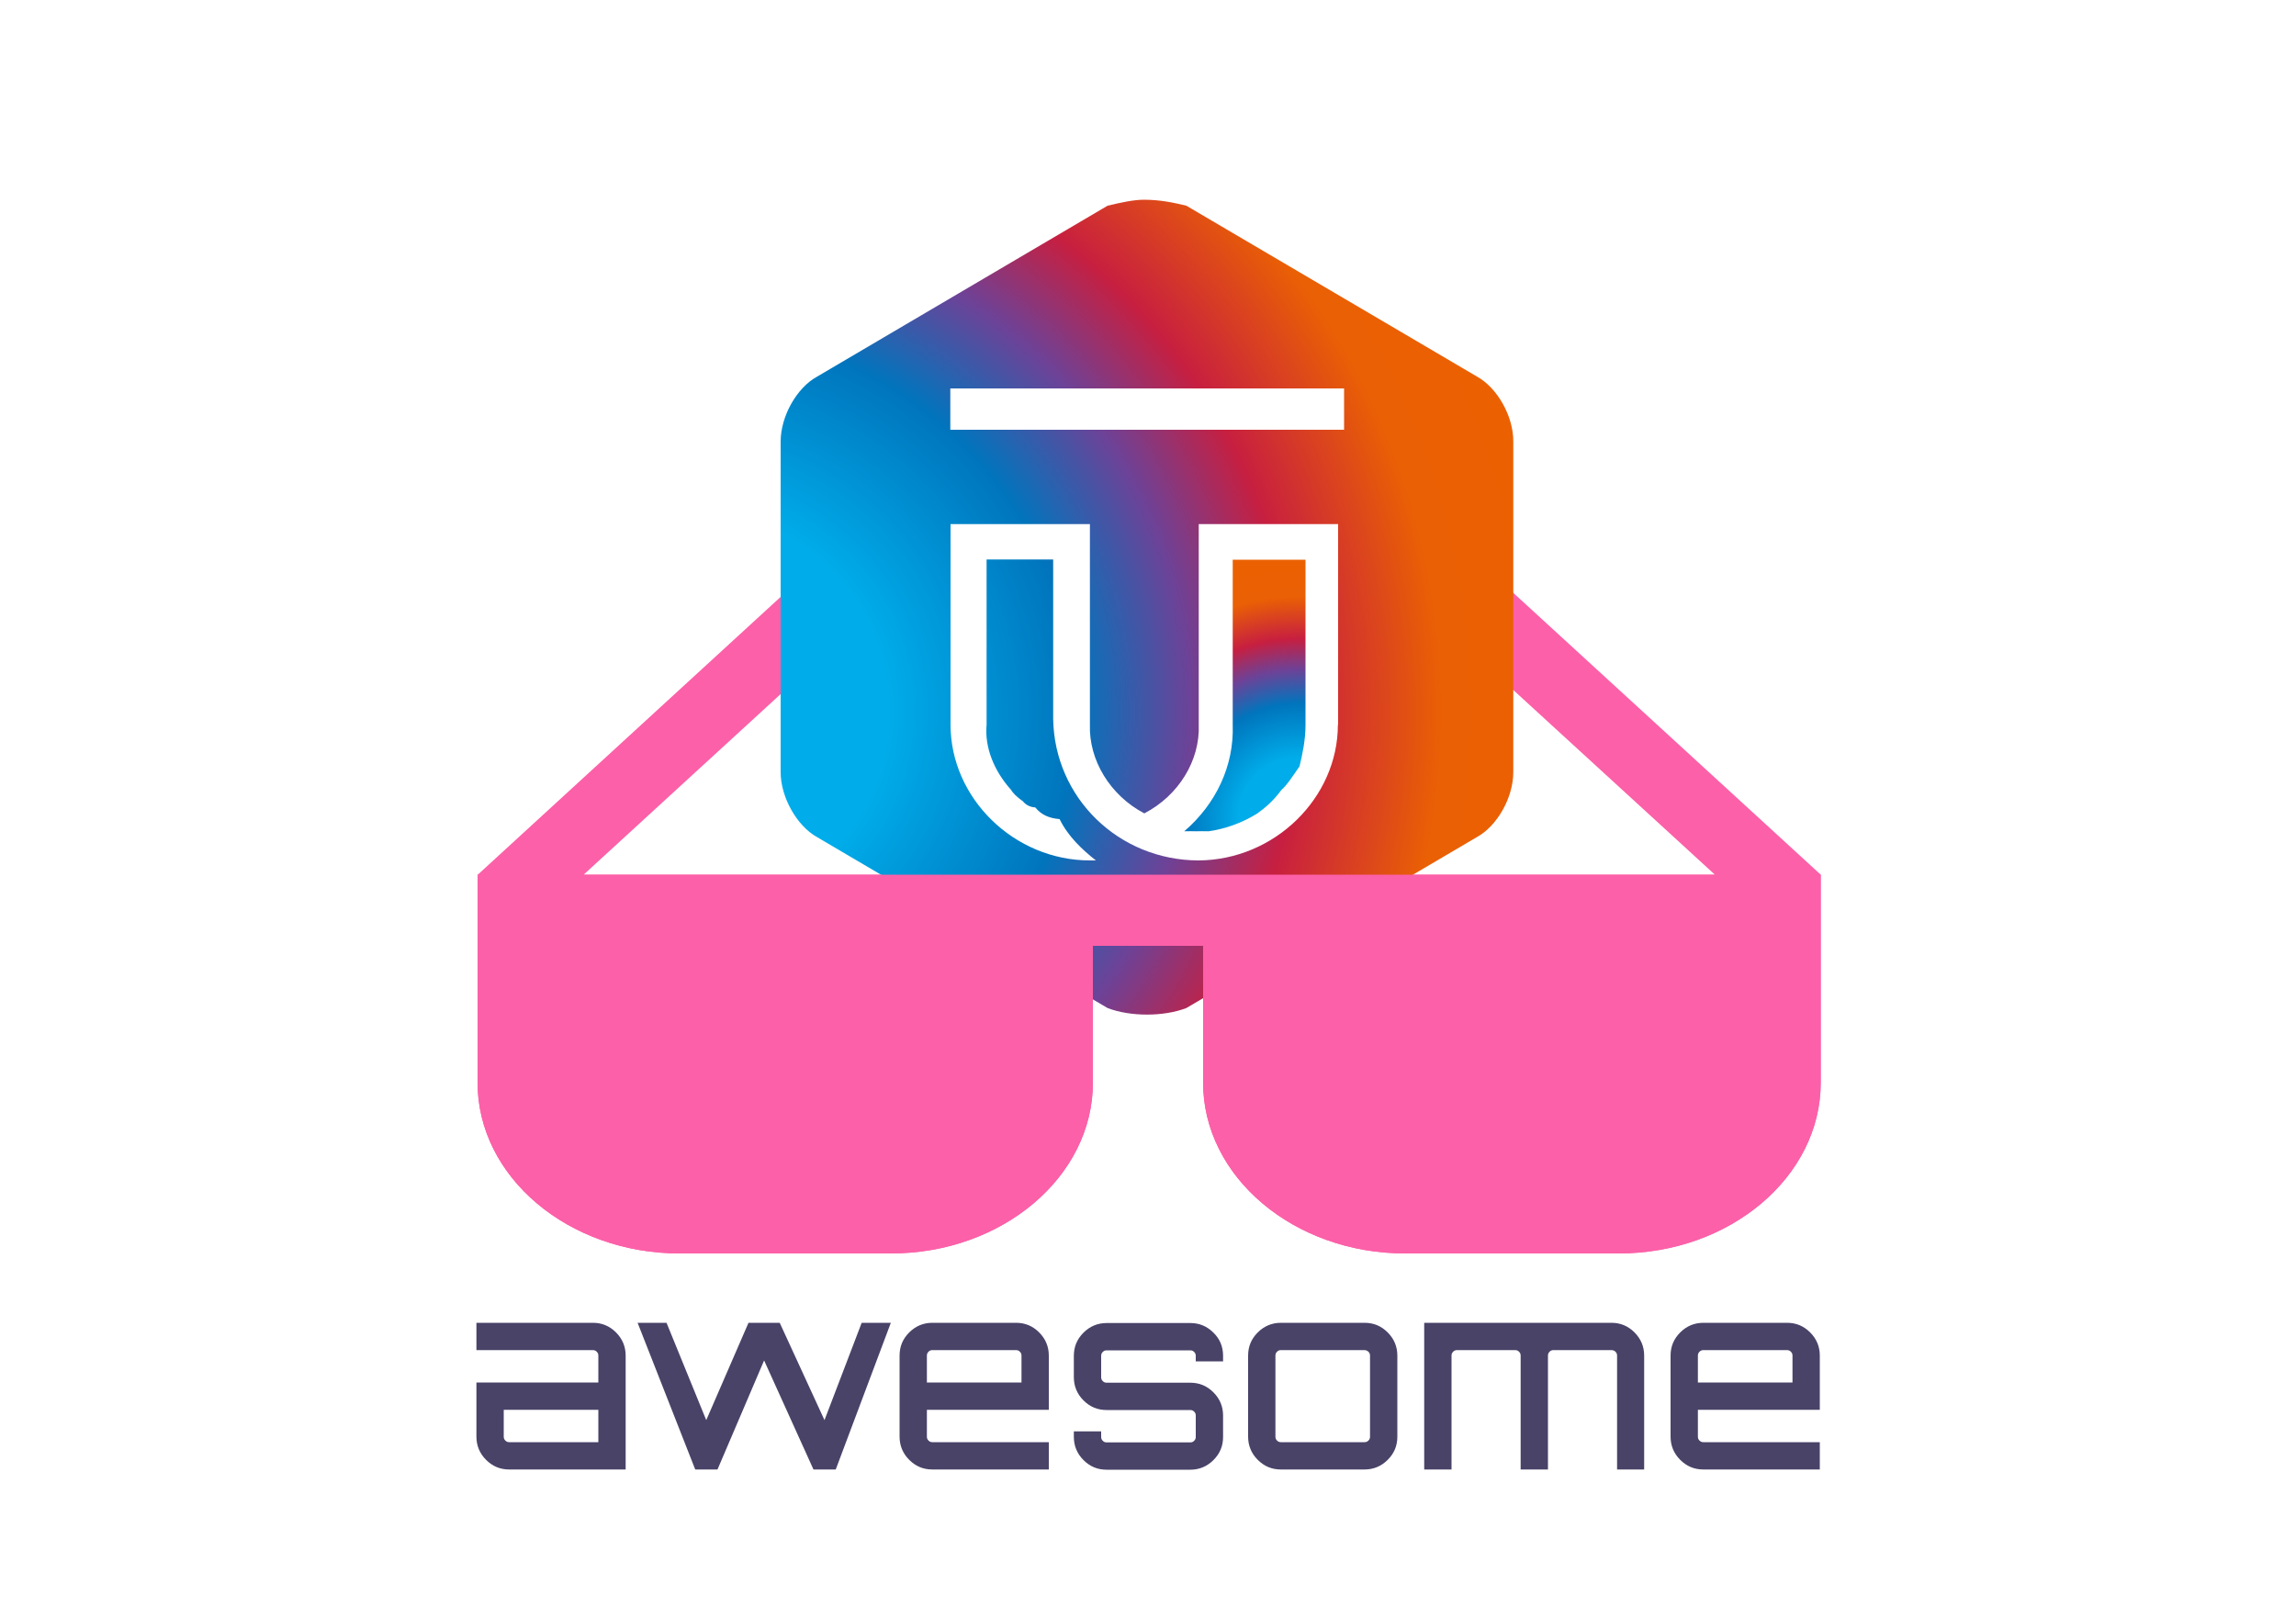
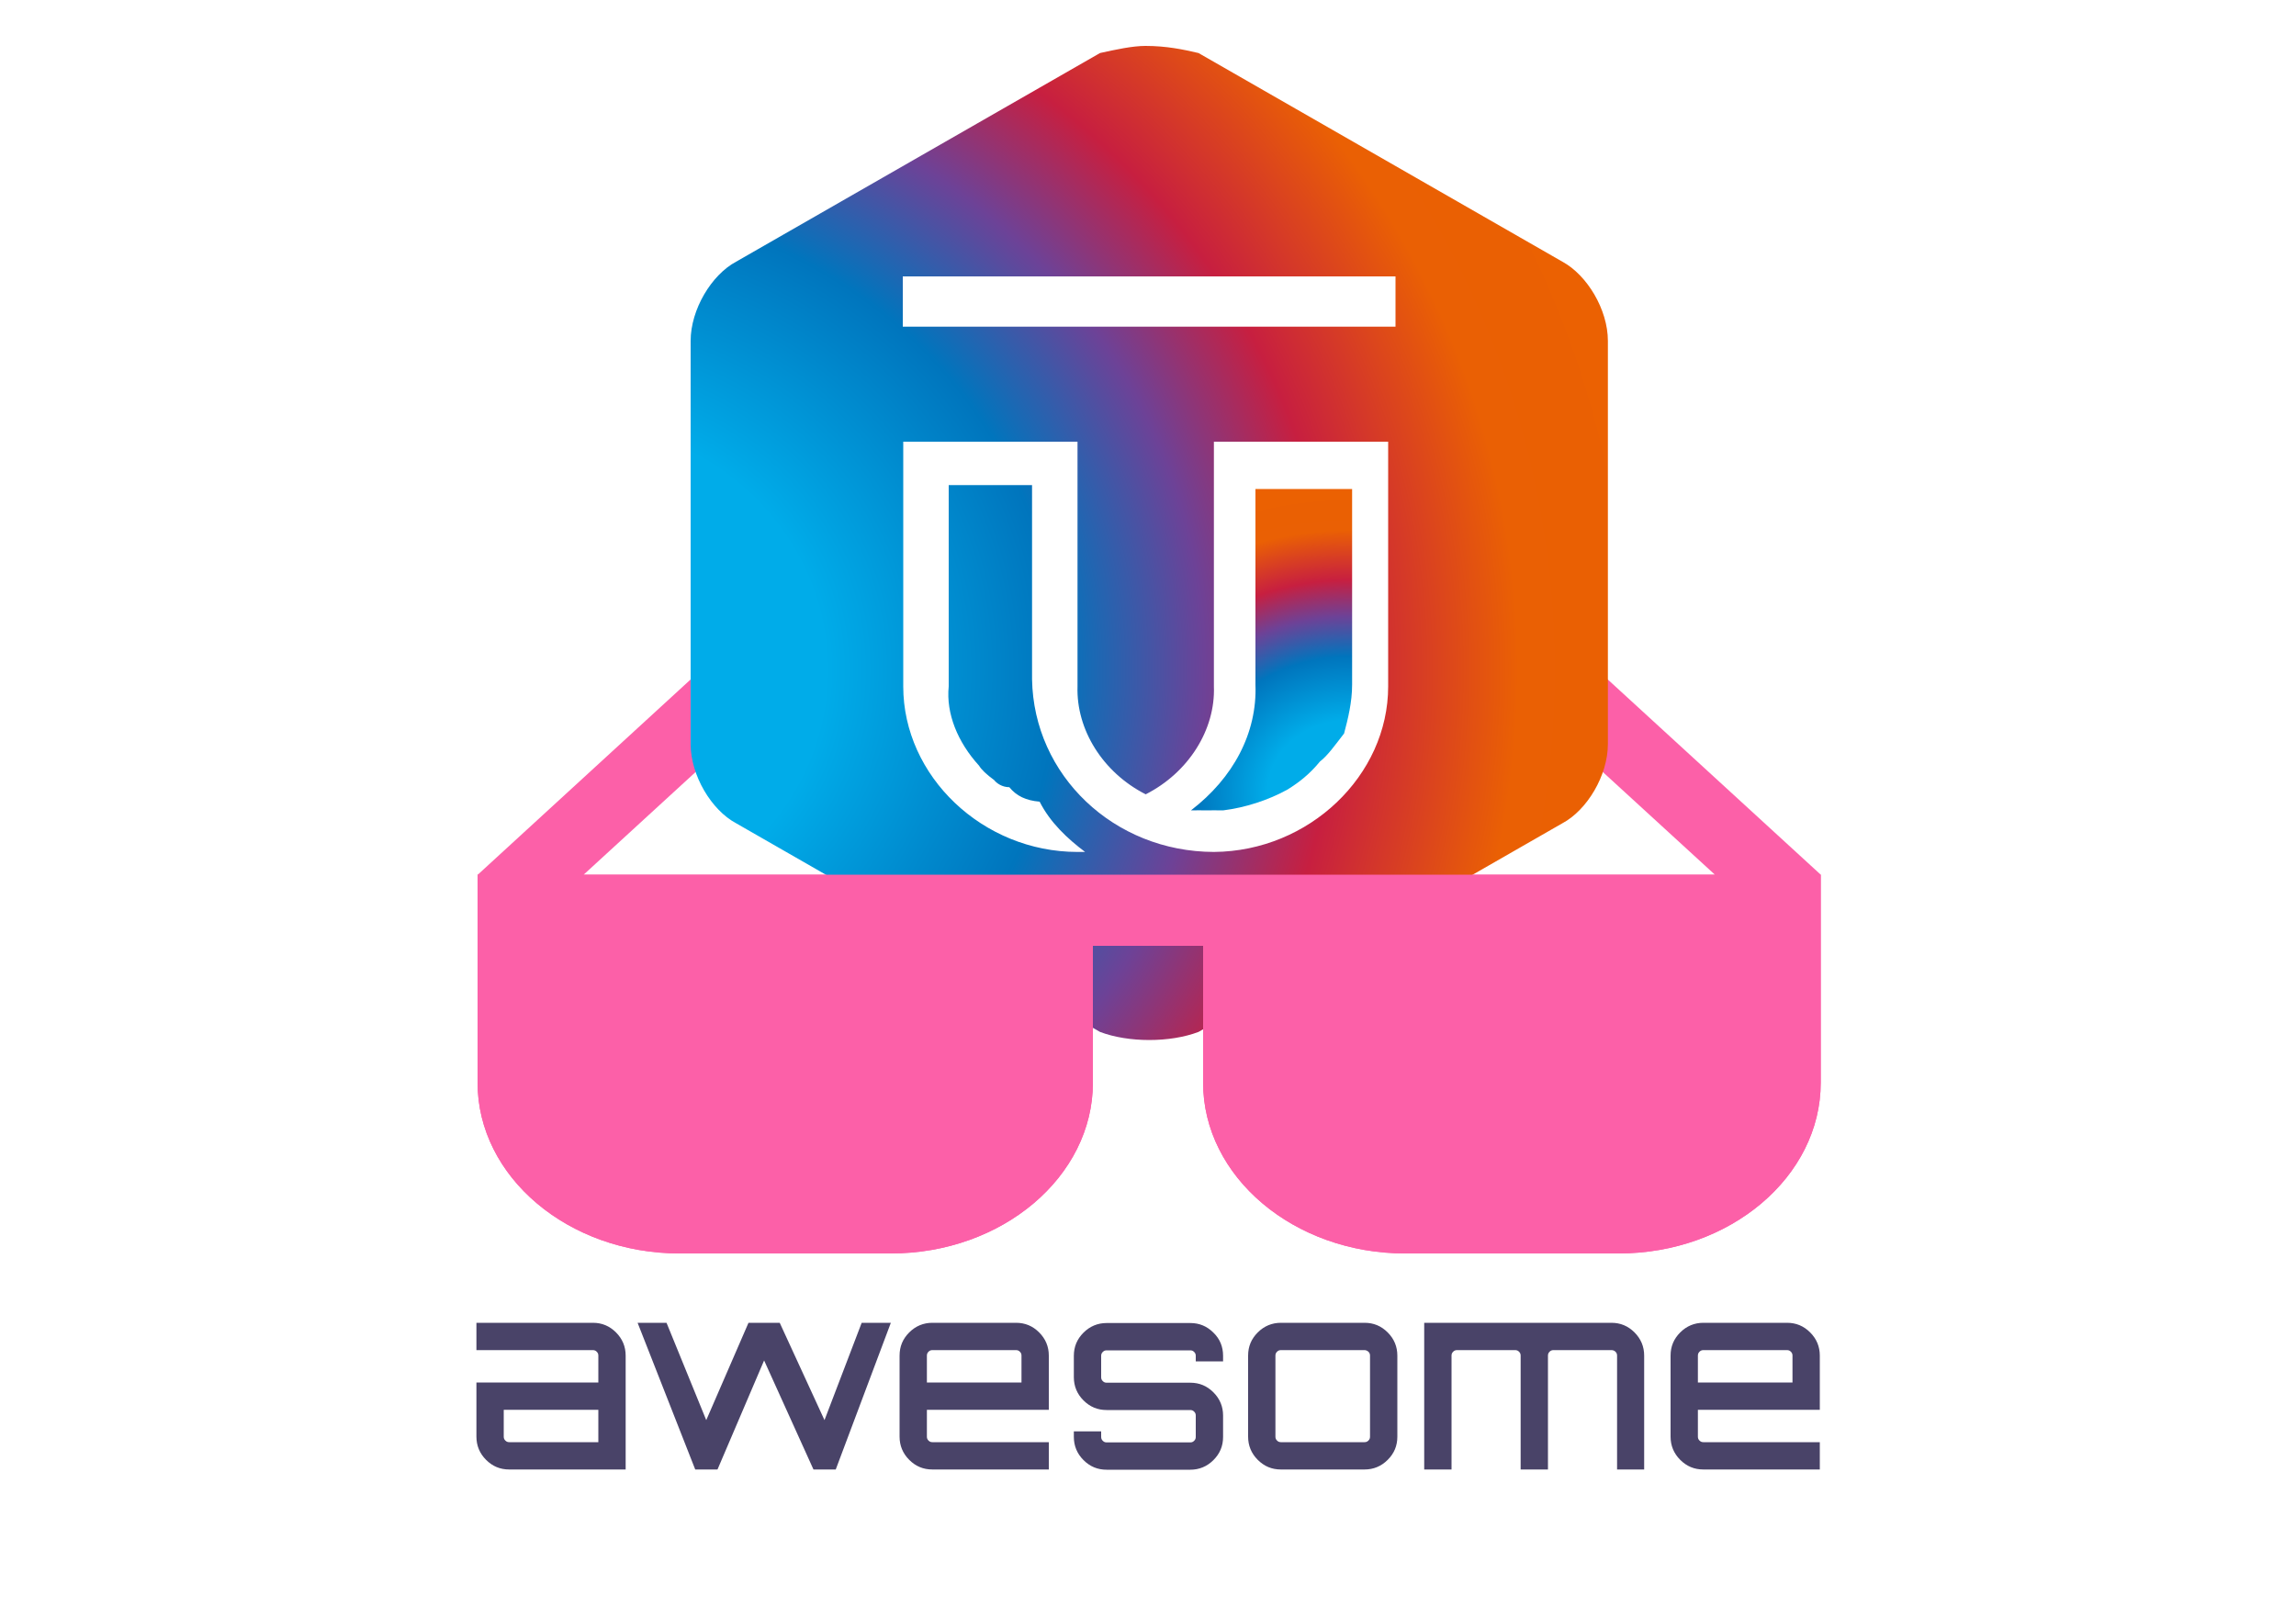
<svg xmlns="http://www.w3.org/2000/svg" version="1.1" id="图层_1" x="0px" y="0px" viewBox="0 0 1000 700" style="enable-background:new 0 0 1000 700;" xml:space="preserve">
  <style type="text/css">
	.st0{fill:#494368;}
	.st1{fill:#FC60A8;}
	.st2{fill:url(#SVGID_1_);}
	.st3{fill:url(#SVGID_2_);}
</style>
  <path class="st0" d="M258.2,576.2c4,0,7.3,1.4,10.1,4.2c2.8,2.8,4.2,6.2,4.2,10.1v49.6h-50.7c-4,0-7.3-1.4-10.1-4.2  c-2.8-2.8-4.2-6.2-4.2-10.1v-23.6h53.1v-11.7c0-0.7-0.2-1.2-0.7-1.7s-1-0.7-1.7-0.7h-50.7v-11.9L258.2,576.2L258.2,576.2z   M260.6,628.2v-14.1h-41.2v11.7c0,0.7,0.2,1.2,0.7,1.7s1,0.7,1.7,0.7H260.6L260.6,628.2z M375.3,576.2H388l-24,63.9h-9.7l-21.5-47.5  l-20.3,47.5l-0.2-0.1l0.1,0.1h-9.6l-25.1-63.9h12.6l17.3,42.4l18.4-42.4h13.6l19.5,42.4L375.3,576.2z M442.5,576.2  c4,0,7.3,1.4,10.1,4.2c2.8,2.8,4.2,6.2,4.2,10.1v23.6h-53.1v11.7c0,0.7,0.2,1.2,0.7,1.7s1,0.7,1.7,0.7h50.7v11.9h-50.7  c-4,0-7.3-1.4-10.1-4.2c-2.8-2.8-4.2-6.2-4.2-10.1v-35.3c0-4,1.4-7.3,4.2-10.1c2.8-2.8,6.2-4.2,10.1-4.2L442.5,576.2L442.5,576.2z   M403.7,602.2h41.2v-11.7c0-0.7-0.2-1.2-0.7-1.7s-1-0.7-1.7-0.7h-36.4c-0.7,0-1.2,0.2-1.7,0.7s-0.7,1-0.7,1.7V602.2L403.7,602.2z   M532.7,590.6v2.4h-11.9v-2.4c0-0.7-0.2-1.2-0.7-1.7s-1-0.7-1.7-0.7H482c-0.7,0-1.2,0.2-1.7,0.7s-0.7,1-0.7,1.7v9.3  c0,0.7,0.2,1.2,0.7,1.7s1,0.7,1.7,0.7h36.4c4,0,7.3,1.4,10.1,4.2s4.2,6.2,4.2,10.1v9.3c0,4-1.4,7.3-4.2,10.1  c-2.8,2.8-6.2,4.2-10.1,4.2H482c-4,0-7.3-1.4-10.1-4.2s-4.2-6.2-4.2-10.1v-2.4h11.9v2.4c0,0.7,0.2,1.2,0.7,1.7s1,0.7,1.7,0.7h36.4  c0.7,0,1.2-0.2,1.7-0.7s0.7-1,0.7-1.7v-9.3c0-0.7-0.2-1.2-0.7-1.7s-1-0.7-1.7-0.7H482c-4,0-7.3-1.4-10.1-4.2  c-2.8-2.8-4.2-6.2-4.2-10.1v-9.3c0-4,1.4-7.3,4.2-10.1c2.8-2.8,6.2-4.2,10.1-4.2h36.4c4,0,7.3,1.4,10.1,4.2  C531.3,583.2,532.7,586.6,532.7,590.6z M557.9,576.2h36.4c4,0,7.3,1.4,10.1,4.2c2.8,2.8,4.2,6.2,4.2,10.1v35.3c0,4-1.4,7.3-4.2,10.1  c-2.8,2.8-6.2,4.2-10.1,4.2h-36.4c-4,0-7.3-1.4-10.1-4.2c-2.8-2.8-4.2-6.2-4.2-10.1v-35.3c0-4,1.4-7.3,4.2-10.1  C550.6,577.6,554,576.2,557.9,576.2L557.9,576.2z M594.3,588.1h-36.4c-0.7,0-1.2,0.2-1.7,0.7s-0.7,1-0.7,1.7v35.3  c0,0.7,0.2,1.2,0.7,1.7s1,0.7,1.7,0.7h36.4c0.7,0,1.2-0.2,1.7-0.7s0.7-1,0.7-1.7v-35.3c0-0.7-0.2-1.2-0.7-1.7  C595.5,588.4,595,588.1,594.3,588.1z M701.8,576.2c4,0,7.3,1.4,10.1,4.2c2.8,2.8,4.2,6.2,4.2,10.1v49.6h-11.8v-49.6  c0-0.7-0.2-1.2-0.7-1.7s-1.1-0.7-1.8-0.7h-25.2c-0.7,0-1.2,0.2-1.7,0.7s-0.7,1-0.7,1.7v49.6h-11.9v-49.6c0-0.7-0.2-1.2-0.7-1.7  s-1-0.7-1.7-0.7h-25.3c-0.7,0-1.2,0.2-1.7,0.7s-0.7,1-0.7,1.7v49.6h-11.9v-63.9H701.8z M778.3,576.2c4,0,7.3,1.4,10.1,4.2  c2.8,2.8,4.2,6.2,4.2,10.1v23.6h-53.1v11.7c0,0.7,0.2,1.2,0.7,1.7s1,0.7,1.7,0.7h50.7v11.9h-50.7c-4,0-7.3-1.4-10.1-4.2  c-2.8-2.8-4.2-6.2-4.2-10.1v-35.3c0-4,1.4-7.3,4.2-10.1c2.8-2.8,6.2-4.2,10.1-4.2L778.3,576.2L778.3,576.2z M739.5,602.2h41.2v-11.7  c0-0.7-0.2-1.2-0.7-1.7s-1-0.7-1.7-0.7h-36.4c-0.7,0-1.2,0.2-1.7,0.7s-0.7,1-0.7,1.7L739.5,602.2L739.5,602.2z" />
  <path class="st1" d="M793,381L643,243.5l-21.1,23l125,114.5H254.2l125-114.6l-21.1-23L208.1,381H208v90.6c0,41,39.5,74.4,88,74.4h92  c48.5,0,88-33.4,88-74.4V412h48v59.6c0,41,39.5,74.4,88,74.4h93c48.5,0,88-33.4,88-74.4V381z" />
-   <radialGradient id="SVGID_1_" cx="419.125" cy="367.701" r="154.534" gradientTransform="matrix(2.638 0 0 2.5702 -809.0892 -635.2294)" gradientUnits="userSpaceOnUse">
+   <radialGradient id="SVGID_1_" cx="407.252" cy="351.282" r="154.534" gradientTransform="matrix(3.3017 0 0 3.1349 -1098.161 -809.4453)" gradientUnits="userSpaceOnUse">
    <stop offset="0" style="stop-color:#00ACE9" />
    <stop offset="0.222" style="stop-color:#00ACE9" />
    <stop offset="0.42" style="stop-color:#0075BD" />
    <stop offset="0.545" style="stop-color:#6D4297" />
    <stop offset="0.658" style="stop-color:#C71F40" />
    <stop offset="0.813" style="stop-color:#EA6004" />
    <stop offset="1" style="stop-color:#EB6101" />
  </radialGradient>
-   <path class="st2" d="M643.4,164.1L516.7,89.6c-5.4-1.3-11.3-2.6-18.5-2.6c-4.5,0-10.4,1.3-15.8,2.6l-126.6,74.5  c-8.6,4.7-15.8,17-15.8,28.3v143.9c0,11.2,7.3,23.6,15.8,28.3l126.6,74.5c9.9,3.8,24.4,3.8,34.3,0l126.6-74.5  c8.6-4.7,15.8-17,15.8-28.3V192.4C659.2,181.1,651.9,168.8,643.4,164.1z M582.7,315.7c0,31.8-27.5,58.9-60.7,59.1  c-34.9-0.1-62.8-27.4-63.3-61.7v-69.4h-29v72c-0.9,9.7,3.1,19.9,10.6,28.3c0.9,1.5,2.5,3.1,5.3,5.1c0.8,1.1,2.7,2.5,5.3,2.6  c2.5,3.1,5.8,4.7,10.6,5.1c3.6,7.4,9.7,13.2,15.8,18c0,0-0.8,0-2.6,0c-33,0-60.7-27.1-60.7-59.1v-87.4h60.7v87.4  c-0.5,15.4,8.8,30.8,23.7,38.6c15-7.8,24.3-23.1,23.7-38.6v-87.4h60.7V315.7z M585.3,187.2H413.9v-18h171.5V187.2z" />
+   <path class="st2" d="M680.5,114L522,23.1c-6.8-1.6-14.1-3.1-23.1-3.1c-5.7,0-13,1.6-19.8,3.1L320.6,114  c-10.7,5.7-19.8,20.8-19.8,34.5v175.6c0,13.7,9.1,28.8,19.8,34.5l158.5,90.9c12.4,4.7,30.5,4.7,42.9,0l158.5-90.9  c10.7-5.7,19.8-20.8,19.8-34.5V148.5C700.3,134.8,691.2,119.8,680.5,114z M604.6,299c0,38.8-34.4,71.8-75.9,72.1  c-43.6-0.1-78.5-33.4-79.2-75.2v-84.6h-36.3V299c-1.2,11.8,3.9,24.3,13.2,34.5c1.1,1.8,3.2,3.8,6.6,6.3c1,1.3,3.4,3.1,6.6,3.1  c3.1,3.8,7.2,5.8,13.2,6.3c4.6,9.1,12.1,16.1,19.8,21.9c0,0-1,0-3.3,0c-41.3,0-75.9-33-75.9-72.1V192.4h75.9V299  c-0.6,18.8,11,37.5,29.7,47c18.7-9.5,30.4-28.2,29.7-47V192.4h75.9V299z M607.9,142.3H393.2v-21.9h214.6V142.3z" />
  <path class="st1" d="M746.9,381H254.2 M208.1,381H208v90.6c0,41,39.5,74.4,88,74.4h92c48.5,0,88-33.4,88-74.4V412h48v59.6  c0,41,39.5,74.4,88,74.4h93c48.5,0,88-33.4,88-74.4V381" />
-   <radialGradient id="SVGID_2_" cx="192.494" cy="746.174" r="0.379" gradientTransform="matrix(-206.5254 -237.3365 -243.3843 201.3935 221929.016 -104234.188)" gradientUnits="userSpaceOnUse">
+   <radialGradient id="SVGID_2_" cx="192.535" cy="746.13" r="0.379" gradientTransform="matrix(-274.9984 -281.0385 -324.0778 238.4771 295338.062 -123481.344)" gradientUnits="userSpaceOnUse">
    <stop offset="0" style="stop-color:#00ACE9" />
    <stop offset="0.222" style="stop-color:#00ACE9" />
    <stop offset="0.42" style="stop-color:#0075BD" />
    <stop offset="0.545" style="stop-color:#6D4297" />
    <stop offset="0.658" style="stop-color:#C71F40" />
    <stop offset="0.813" style="stop-color:#EA6004" />
    <stop offset="1" style="stop-color:#EB6101" />
  </radialGradient>
-   <path class="st3" d="M536.9,243.8v72c0.6,17.8-7.3,34.4-21.1,46.3c1.8-0.1,3.4,0,5.3,0c1.2,0,2.9-0.1,5.3,0c7.2-1,14.7-3.7,21.1-7.7  c3.8-2.7,7.2-5.7,10.6-10.3c2.5-2.2,5-6.1,7.9-10.3c1.3-5.4,2.6-11.5,2.6-18v-72H536.9z" />
+   <path class="st3" d="M546.8,213v85.2c0.8,21.1-9.7,40.7-28.1,54.8c2.4-0.1,4.5,0,7,0c1.7,0,3.8-0.1,7,0c9.6-1.2,19.6-4.4,28.1-9.1  c5.1-3.2,9.6-6.7,14.1-12.2c3.4-2.6,6.6-7.2,10.5-12.2c1.7-6.4,3.5-13.6,3.5-21.3V213H546.8z" />
</svg>
